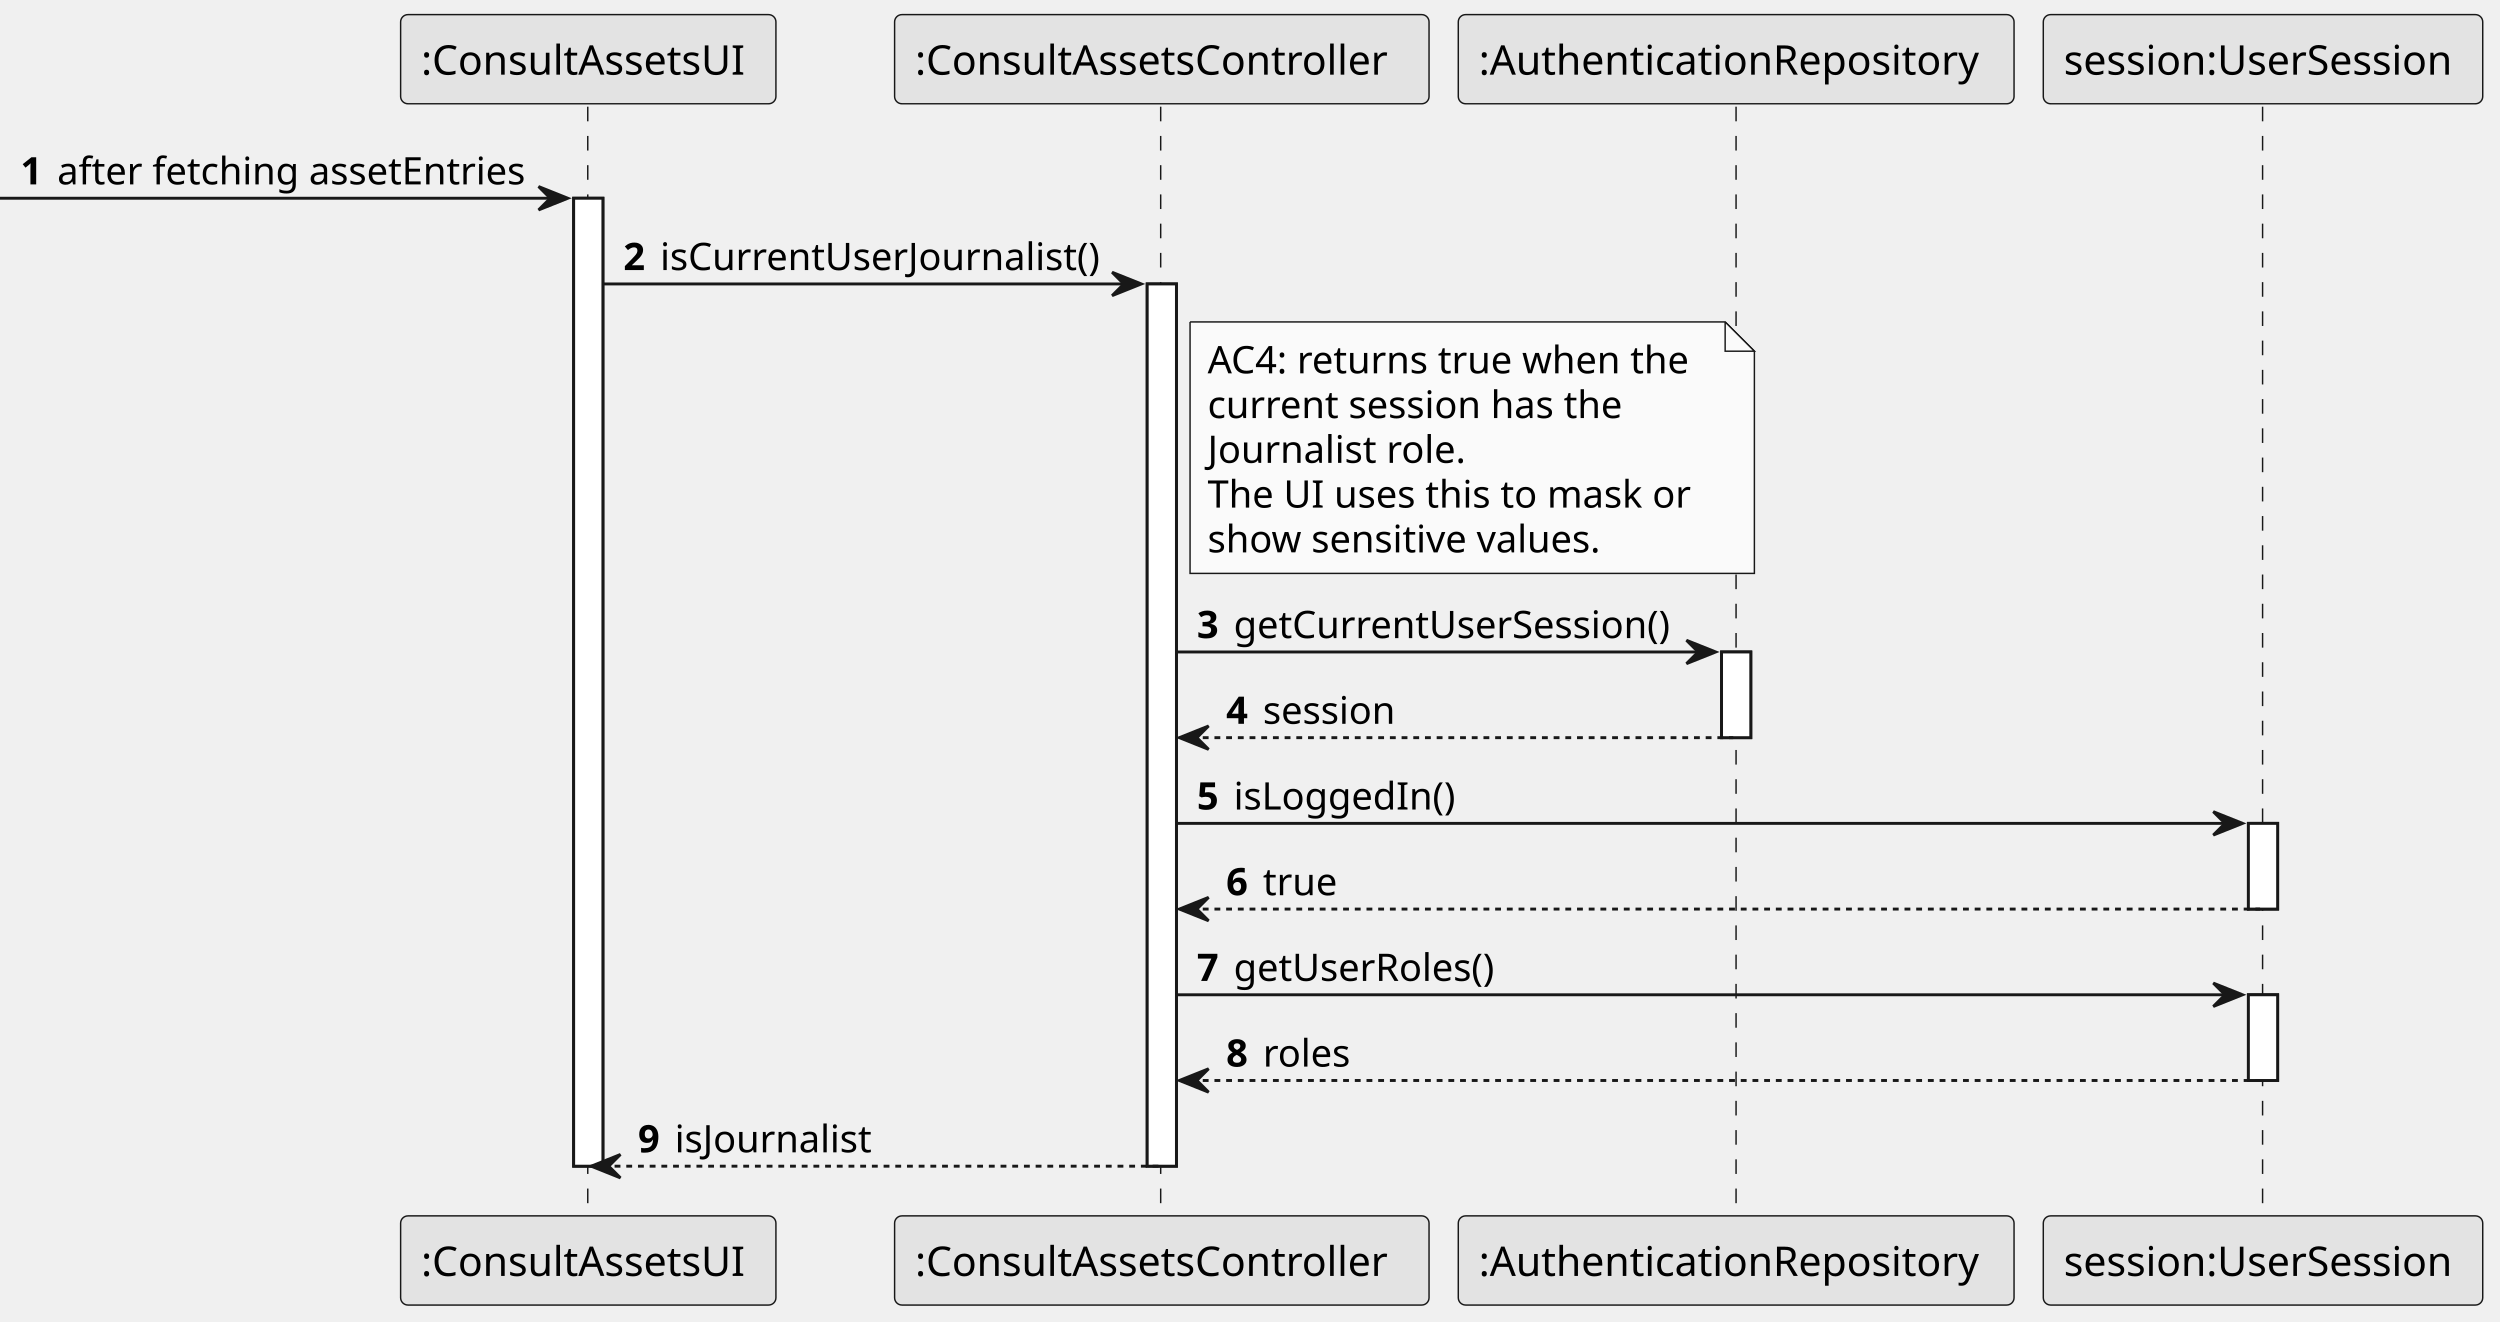
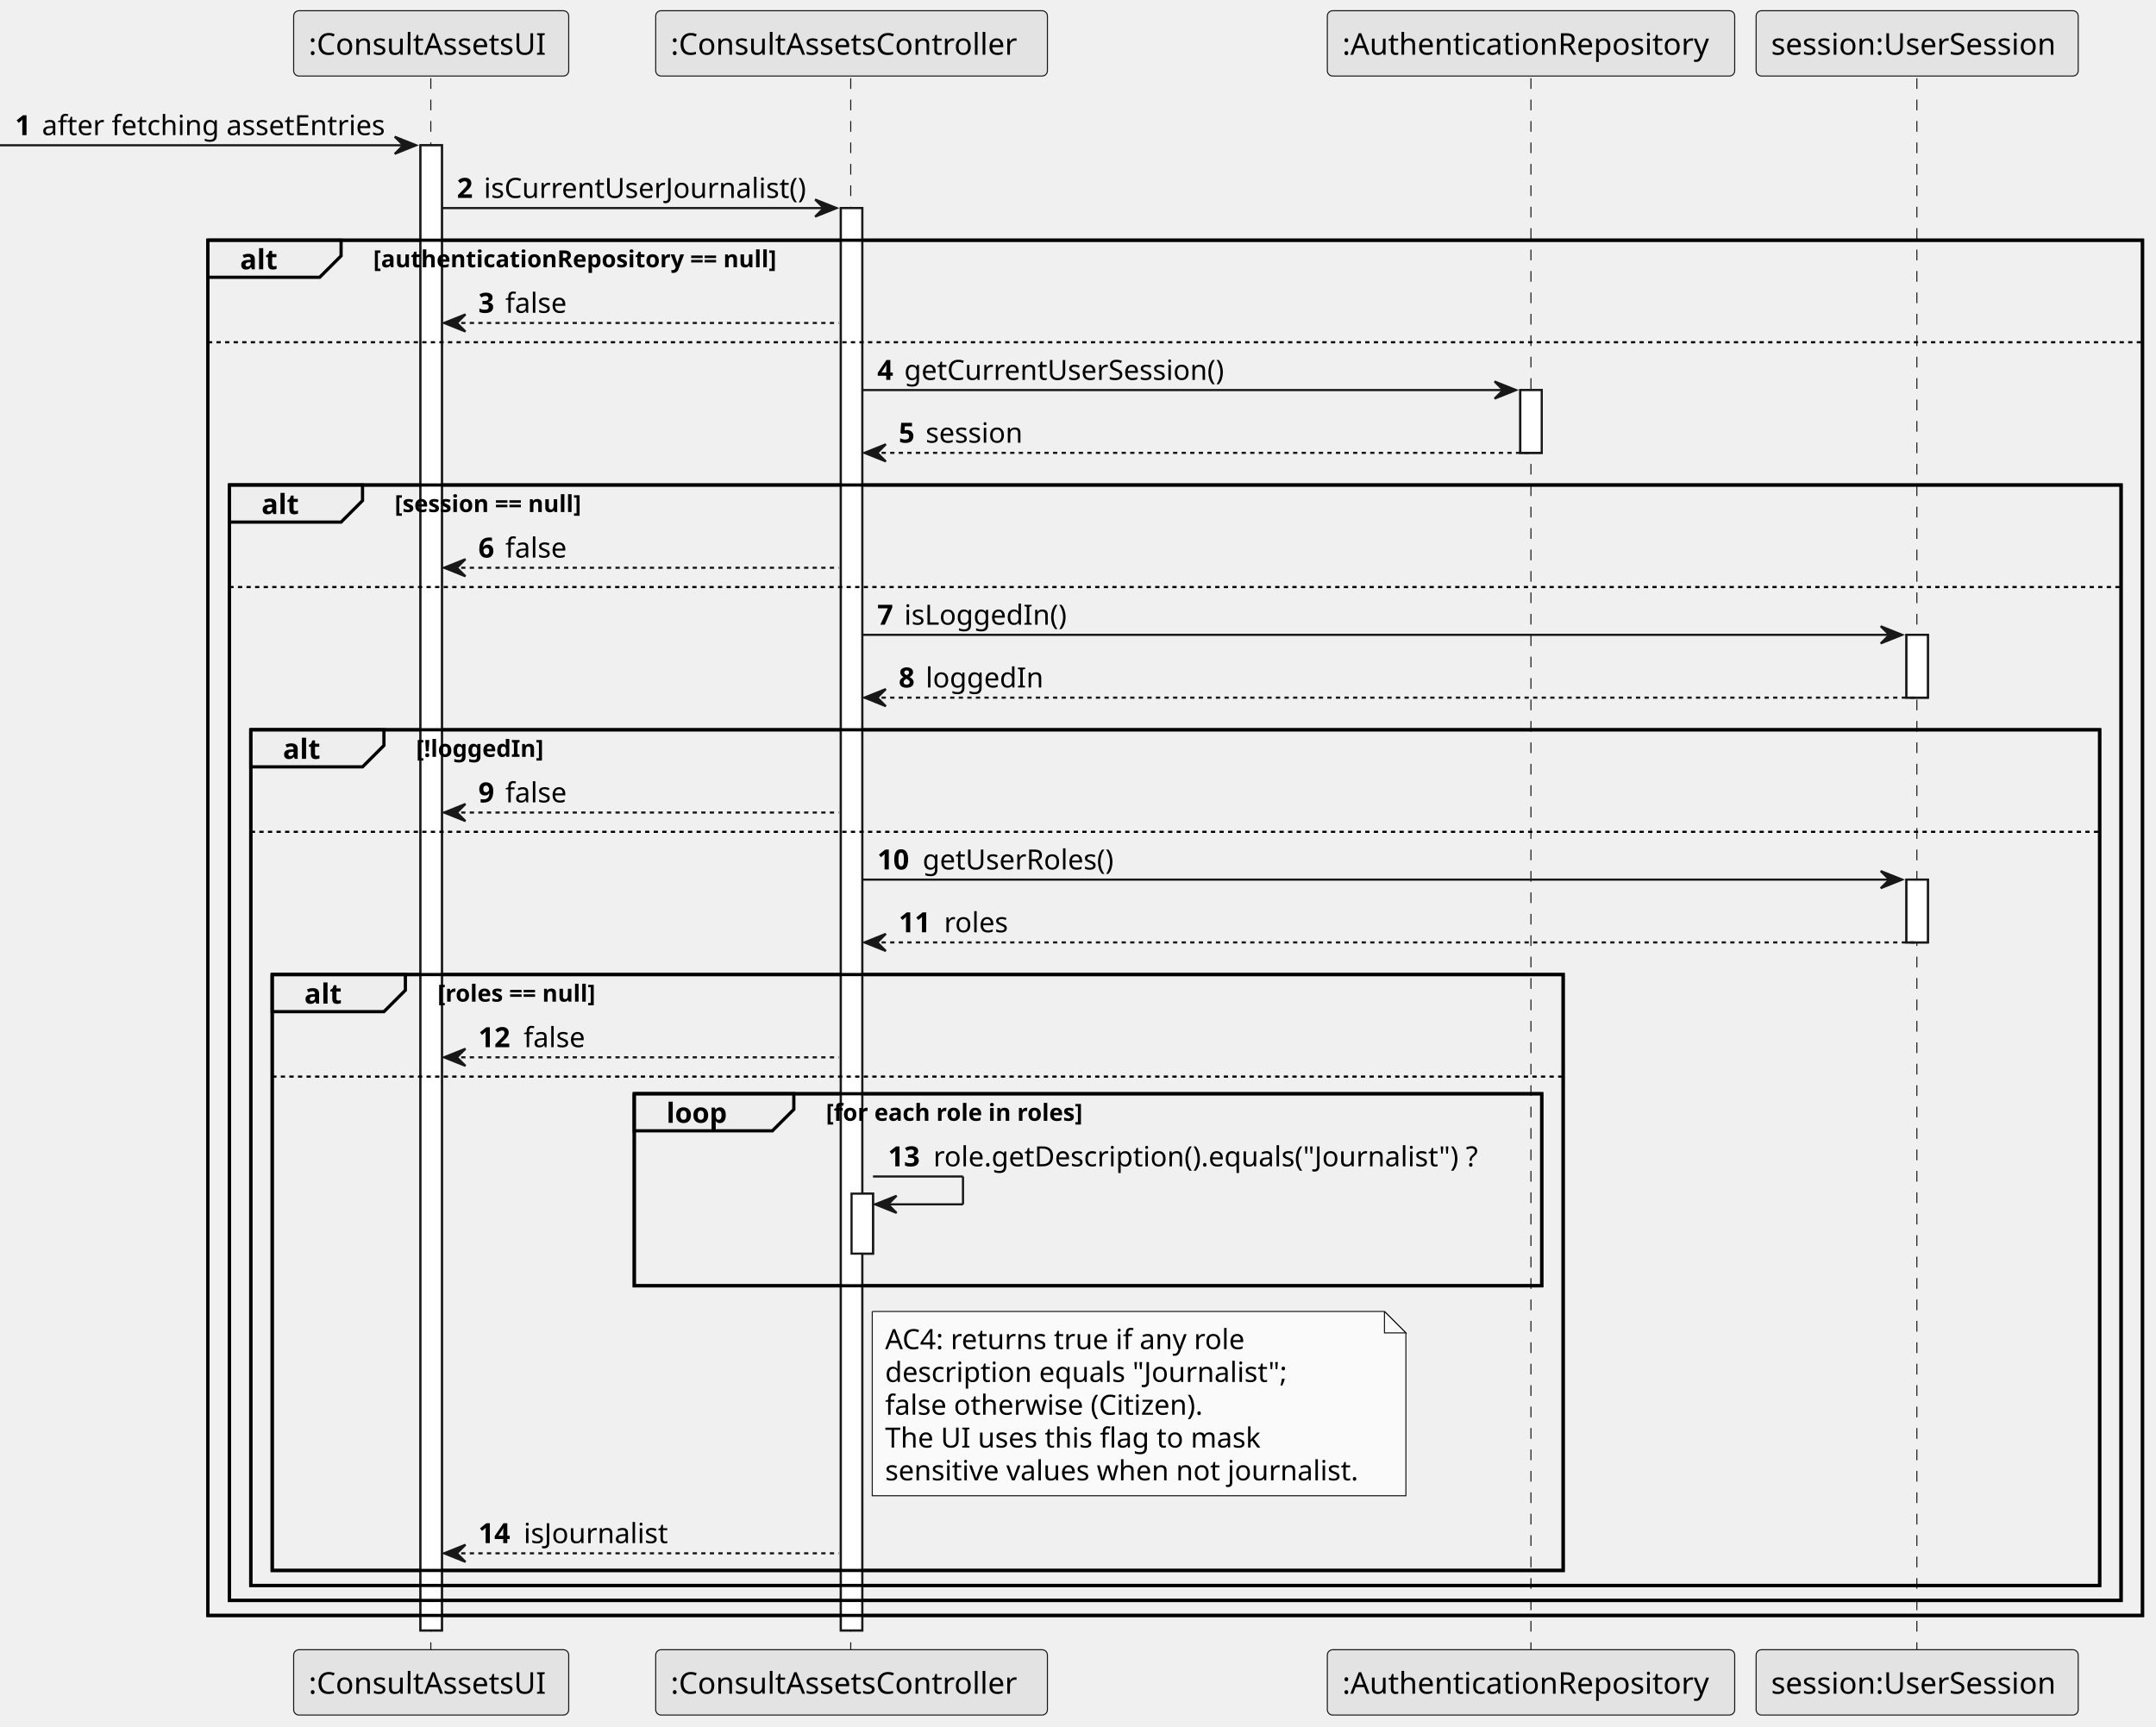
- <svg xmlns="http://www.w3.org/2000/svg" contentStyleType="text/css" data-diagram-type="SEQUENCE" height="452px" preserveAspectRatio="none" style="width:855px;height:452px;background:#FFFFFF;" version="1.1" viewBox="0 0 855 452" width="855px" zoomAndPan="magnify">
+ <svg xmlns="http://www.w3.org/2000/svg" contentStyleType="text/css" data-diagram-type="SEQUENCE" height="806px" preserveAspectRatio="none" style="width:1006px;height:806px;background:#FFFFFF;" version="1.1" viewBox="0 0 1006 806" width="1006px" zoomAndPan="magnify">
  <defs />
  <g>
    <g>
-       <rect fill="#FFFFFF" height="331.037" style="stroke:#181818;stroke-width:1;" width="10" x="196.19" y="67.799" />
-     </g>
-     <g>
-       <rect fill="#FFFFFF" height="301.727" style="stroke:#181818;stroke-width:1;" width="10" x="392.343" y="97.109" />
-     </g>
-     <g>
-       <rect fill="#FFFFFF" height="29.311" style="stroke:#181818;stroke-width:1;" width="10" x="588.769" y="222.973" />
-     </g>
-     <g>
-       <rect fill="#FFFFFF" height="29.311" style="stroke:#181818;stroke-width:1;" width="10" x="768.95" y="281.594" />
-     </g>
-     <g>
-       <rect fill="#FFFFFF" height="29.311" style="stroke:#181818;stroke-width:1;" width="10" x="768.95" y="340.215" />
-     </g>
+       <rect fill="#FFFFFF" height="693.143" style="stroke:#181818;stroke-width:1;" width="10" x="196.19" y="67.799" />
+     </g>
+     <g>
+       <rect fill="#FFFFFF" height="663.832" style="stroke:#181818;stroke-width:1;" width="10" x="392.343" y="97.109" />
+     </g>
+     <g>
+       <rect fill="#FFFFFF" height="28" style="stroke:#181818;stroke-width:1;" width="10" x="397.343" y="557.078" />
+     </g>
+     <g>
+       <rect fill="#FFFFFF" height="29.311" style="stroke:#181818;stroke-width:1;" width="10" x="709.38" y="182.041" />
+     </g>
+     <g>
+       <rect fill="#FFFFFF" height="29.311" style="stroke:#181818;stroke-width:1;" width="10" x="889.561" y="296.283" />
+     </g>
+     <g>
+       <rect fill="#FFFFFF" height="29.311" style="stroke:#181818;stroke-width:1;" width="10" x="889.561" y="410.525" />
+     </g>
+     <rect fill="none" height="641.832" style="stroke:#000000;stroke-width:1.5;" width="902.691" x="97.014" y="112.109" />
+     <rect fill="none" height="520.59" style="stroke:#000000;stroke-width:1.5;" width="882.691" x="107.014" y="226.352" />
+     <rect fill="none" height="399.348" style="stroke:#000000;stroke-width:1.5;" width="862.691" x="117.014" y="340.594" />
+     <rect fill="none" height="278.106" style="stroke:#000000;stroke-width:1.5;" width="602.366" x="127.014" y="454.836" />
+     <rect fill="none" height="89.621" style="stroke:#000000;stroke-width:1.5;" width="423.426" x="295.954" y="510.457" />
    <g class="participant-lifeline" data-entity-uid="part1" data-qualified-name="UI" id="part1-lifeline">
      <g>
-         <rect fill="#000000" fill-opacity="0" height="380.348" width="8" x="197.19" y="36.488" />
-         <line style="stroke:#181818;stroke-width:0.5;stroke-dasharray:5,5;" x1="201.014" x2="201.014" y1="36.488" y2="416.836" />
+         <rect fill="#000000" fill-opacity="0" height="734.453" width="8" x="197.19" y="36.488" />
+         <line style="stroke:#181818;stroke-width:0.5;stroke-dasharray:5,5;" x1="201.014" x2="201.014" y1="36.488" y2="770.941" />
      </g>
    </g>
    <g class="participant-lifeline" data-entity-uid="part2" data-qualified-name="CTRL" id="part2-lifeline">
      <g>
-         <rect fill="#000000" fill-opacity="0" height="380.348" width="8" x="393.343" y="36.488" />
-         <line style="stroke:#181818;stroke-width:0.5;stroke-dasharray:5,5;" x1="396.954" x2="396.954" y1="36.488" y2="416.836" />
+         <rect fill="#000000" fill-opacity="0" height="734.453" width="8" x="393.343" y="36.488" />
+         <line style="stroke:#181818;stroke-width:0.5;stroke-dasharray:5,5;" x1="396.954" x2="396.954" y1="36.488" y2="770.941" />
      </g>
    </g>
    <g class="participant-lifeline" data-entity-uid="part3" data-qualified-name="AUTH" id="part3-lifeline">
      <g>
-         <rect fill="#000000" fill-opacity="0" height="380.348" width="8" x="589.769" y="36.488" />
-         <line style="stroke:#181818;stroke-width:0.5;stroke-dasharray:5,5;" x1="593.733" x2="593.733" y1="36.488" y2="416.836" />
+         <rect fill="#000000" fill-opacity="0" height="734.453" width="8" x="710.38" y="36.488" />
+         <line style="stroke:#181818;stroke-width:0.5;stroke-dasharray:5,5;" x1="714.343" x2="714.343" y1="36.488" y2="770.941" />
      </g>
    </g>
    <g class="participant-lifeline" data-entity-uid="part4" data-qualified-name="SESS" id="part4-lifeline">
      <g>
-         <rect fill="#000000" fill-opacity="0" height="380.348" width="8" x="769.95" y="36.488" />
-         <line style="stroke:#181818;stroke-width:0.5;stroke-dasharray:5,5;" x1="773.806" x2="773.806" y1="36.488" y2="416.836" />
+         <rect fill="#000000" fill-opacity="0" height="734.453" width="8" x="890.561" y="36.488" />
+         <line style="stroke:#181818;stroke-width:0.5;stroke-dasharray:5,5;" x1="894.417" x2="894.417" y1="36.488" y2="770.941" />
      </g>
    </g>
    <g class="participant participant-head" data-entity-uid="part1" data-qualified-name="UI" id="part1-head">
      <rect fill="#E3E3E3" height="30.488" rx="2.5" ry="2.5" style="stroke:#181818;stroke-width:0.5;" width="128.352" x="137.014" y="5" />
      <text fill="#000000" font-family="sans-serif" font-size="14" lengthAdjust="spacing" textLength="114.352" x="144.014" y="25.535">:ConsultAssetsUI</text>
    </g>
    <g class="participant participant-tail" data-entity-uid="part1" data-qualified-name="UI" id="part1-tail">
-       <rect fill="#E3E3E3" height="30.488" rx="2.5" ry="2.5" style="stroke:#181818;stroke-width:0.5;" width="128.352" x="137.014" y="415.836" />
-       <text fill="#000000" font-family="sans-serif" font-size="14" lengthAdjust="spacing" textLength="114.352" x="144.014" y="436.371">:ConsultAssetsUI</text>
+       <rect fill="#E3E3E3" height="30.488" rx="2.5" ry="2.5" style="stroke:#181818;stroke-width:0.5;" width="128.352" x="137.014" y="769.941" />
+       <text fill="#000000" font-family="sans-serif" font-size="14" lengthAdjust="spacing" textLength="114.352" x="144.014" y="790.477">:ConsultAssetsUI</text>
    </g>
    <g class="participant participant-head" data-entity-uid="part2" data-qualified-name="CTRL" id="part2-head">
      <rect fill="#E3E3E3" height="30.488" rx="2.5" ry="2.5" style="stroke:#181818;stroke-width:0.5;" width="182.779" x="305.954" y="5" />
      <text fill="#000000" font-family="sans-serif" font-size="14" lengthAdjust="spacing" textLength="168.779" x="312.954" y="25.535">:ConsultAssetsController</text>
    </g>
    <g class="participant participant-tail" data-entity-uid="part2" data-qualified-name="CTRL" id="part2-tail">
-       <rect fill="#E3E3E3" height="30.488" rx="2.5" ry="2.5" style="stroke:#181818;stroke-width:0.5;" width="182.779" x="305.954" y="415.836" />
-       <text fill="#000000" font-family="sans-serif" font-size="14" lengthAdjust="spacing" textLength="168.779" x="312.954" y="436.371">:ConsultAssetsController</text>
+       <rect fill="#E3E3E3" height="30.488" rx="2.5" ry="2.5" style="stroke:#181818;stroke-width:0.5;" width="182.779" x="305.954" y="769.941" />
+       <text fill="#000000" font-family="sans-serif" font-size="14" lengthAdjust="spacing" textLength="168.779" x="312.954" y="790.477">:ConsultAssetsController</text>
    </g>
    <g class="participant participant-head" data-entity-uid="part3" data-qualified-name="AUTH" id="part3-head">
-       <rect fill="#E3E3E3" height="30.488" rx="2.5" ry="2.5" style="stroke:#181818;stroke-width:0.5;" width="190.073" x="498.733" y="5" />
-       <text fill="#000000" font-family="sans-serif" font-size="14" lengthAdjust="spacing" textLength="176.073" x="505.733" y="25.535">:AuthenticationRepository</text>
+       <rect fill="#E3E3E3" height="30.488" rx="2.5" ry="2.5" style="stroke:#181818;stroke-width:0.5;" width="190.073" x="619.343" y="5" />
+       <text fill="#000000" font-family="sans-serif" font-size="14" lengthAdjust="spacing" textLength="176.073" x="626.343" y="25.535">:AuthenticationRepository</text>
    </g>
    <g class="participant participant-tail" data-entity-uid="part3" data-qualified-name="AUTH" id="part3-tail">
-       <rect fill="#E3E3E3" height="30.488" rx="2.5" ry="2.5" style="stroke:#181818;stroke-width:0.5;" width="190.073" x="498.733" y="415.836" />
-       <text fill="#000000" font-family="sans-serif" font-size="14" lengthAdjust="spacing" textLength="176.073" x="505.733" y="436.371">:AuthenticationRepository</text>
+       <rect fill="#E3E3E3" height="30.488" rx="2.5" ry="2.5" style="stroke:#181818;stroke-width:0.5;" width="190.073" x="619.343" y="769.941" />
+       <text fill="#000000" font-family="sans-serif" font-size="14" lengthAdjust="spacing" textLength="176.073" x="626.343" y="790.477">:AuthenticationRepository</text>
    </g>
    <g class="participant participant-head" data-entity-uid="part4" data-qualified-name="SESS" id="part4-head">
-       <rect fill="#E3E3E3" height="30.488" rx="2.5" ry="2.5" style="stroke:#181818;stroke-width:0.5;" width="150.288" x="698.806" y="5" />
-       <text fill="#000000" font-family="sans-serif" font-size="14" lengthAdjust="spacing" textLength="136.288" x="705.806" y="25.535">session:UserSession</text>
+       <rect fill="#E3E3E3" height="30.488" rx="2.5" ry="2.5" style="stroke:#181818;stroke-width:0.5;" width="150.288" x="819.417" y="5" />
+       <text fill="#000000" font-family="sans-serif" font-size="14" lengthAdjust="spacing" textLength="136.288" x="826.417" y="25.535">session:UserSession</text>
    </g>
    <g class="participant participant-tail" data-entity-uid="part4" data-qualified-name="SESS" id="part4-tail">
-       <rect fill="#E3E3E3" height="30.488" rx="2.5" ry="2.5" style="stroke:#181818;stroke-width:0.5;" width="150.288" x="698.806" y="415.836" />
-       <text fill="#000000" font-family="sans-serif" font-size="14" lengthAdjust="spacing" textLength="136.288" x="705.806" y="436.371">session:UserSession</text>
-     </g>
-     <g>
-       <rect fill="#FFFFFF" height="331.037" style="stroke:#181818;stroke-width:1;" width="10" x="196.19" y="67.799" />
-     </g>
-     <g>
-       <rect fill="#FFFFFF" height="301.727" style="stroke:#181818;stroke-width:1;" width="10" x="392.343" y="97.109" />
-     </g>
-     <g>
-       <rect fill="#FFFFFF" height="29.311" style="stroke:#181818;stroke-width:1;" width="10" x="588.769" y="222.973" />
-     </g>
-     <g>
-       <rect fill="#FFFFFF" height="29.311" style="stroke:#181818;stroke-width:1;" width="10" x="768.95" y="281.594" />
-     </g>
-     <g>
-       <rect fill="#FFFFFF" height="29.311" style="stroke:#181818;stroke-width:1;" width="10" x="768.95" y="340.215" />
+       <rect fill="#E3E3E3" height="30.488" rx="2.5" ry="2.5" style="stroke:#181818;stroke-width:0.5;" width="150.288" x="819.417" y="769.941" />
+       <text fill="#000000" font-family="sans-serif" font-size="14" lengthAdjust="spacing" textLength="136.288" x="826.417" y="790.477">session:UserSession</text>
+     </g>
+     <g>
+       <rect fill="#FFFFFF" height="693.143" style="stroke:#181818;stroke-width:1;" width="10" x="196.19" y="67.799" />
+     </g>
+     <g>
+       <rect fill="#FFFFFF" height="663.832" style="stroke:#181818;stroke-width:1;" width="10" x="392.343" y="97.109" />
+     </g>
+     <g>
+       <rect fill="#FFFFFF" height="28" style="stroke:#181818;stroke-width:1;" width="10" x="397.343" y="557.078" />
+     </g>
+     <g>
+       <rect fill="#FFFFFF" height="29.311" style="stroke:#181818;stroke-width:1;" width="10" x="709.38" y="182.041" />
+     </g>
+     <g>
+       <rect fill="#FFFFFF" height="29.311" style="stroke:#181818;stroke-width:1;" width="10" x="889.561" y="296.283" />
+     </g>
+     <g>
+       <rect fill="#FFFFFF" height="29.311" style="stroke:#181818;stroke-width:1;" width="10" x="889.561" y="410.525" />
    </g>
    <g class="message" data-entity-1="part1" data-entity-2="part1" id="msg1">
      <polygon fill="#181818" points="184.19,63.799,194.19,67.799,184.19,71.799,188.19,67.799" style="stroke:#181818;stroke-width:1;" />
      <line style="stroke:#181818;stroke-width:1;" x1="0" x2="190.19" y1="67.799" y2="67.799" />
      <text fill="#000000" font-family="sans-serif" font-size="13" font-weight="bold" lengthAdjust="spacing" textLength="8.576" x="7" y="63.057">1</text>
      <text fill="#000000" font-family="sans-serif" font-size="13" lengthAdjust="spacing" textLength="164.614" x="19.576" y="63.057">after fetching assetEntries</text>
    </g>
    <g class="message" data-entity-1="part1" data-entity-2="part2" id="msg2">
      <polygon fill="#181818" points="380.343,93.109,390.343,97.109,380.343,101.109,384.343,97.109" style="stroke:#181818;stroke-width:1;" />
      <line style="stroke:#181818;stroke-width:1;" x1="206.19" x2="386.343" y1="97.109" y2="97.109" />
      <text fill="#000000" font-family="sans-serif" font-size="13" font-weight="bold" lengthAdjust="spacing" textLength="8.576" x="213.19" y="92.367">2</text>
      <text fill="#000000" font-family="sans-serif" font-size="13" lengthAdjust="spacing" textLength="154.578" x="225.765" y="92.367">isCurrentUserJournalist()</text>
    </g>
-     <path d="M407,110.109 L407,196.109 L600,196.109 L600,120.109 L590,110.109 L407,110.109" fill="#FAFAFA" style="stroke:#181818;stroke-width:0.5;" />
-     <path d="M590,110.109 L590,120.109 L600,120.109 L590,110.109" fill="#FAFAFA" style="stroke:#181818;stroke-width:0.5;" />
-     <text fill="#000000" font-family="sans-serif" font-size="13" lengthAdjust="spacing" textLength="171.317" x="413" y="127.678">AC4: returns true when the</text>
-     <text fill="#000000" font-family="sans-serif" font-size="13" lengthAdjust="spacing" textLength="146.859" x="413" y="142.988">current session has the</text>
-     <text fill="#000000" font-family="sans-serif" font-size="13" lengthAdjust="spacing" textLength="92.2" x="413" y="158.299">Journalist role.</text>
-     <text fill="#000000" font-family="sans-serif" font-size="13" lengthAdjust="spacing" textLength="172.536" x="413" y="173.609">The UI uses this to mask or</text>
-     <text fill="#000000" font-family="sans-serif" font-size="13" lengthAdjust="spacing" textLength="139.553" x="413" y="188.92">show sensitive values.</text>
-     <g class="message" data-entity-1="part2" data-entity-2="part3" id="msg3">
-       <polygon fill="#181818" points="576.769,218.973,586.769,222.973,576.769,226.973,580.769,222.973" style="stroke:#181818;stroke-width:1;" />
-       <line style="stroke:#181818;stroke-width:1;" x1="402.343" x2="582.769" y1="222.973" y2="222.973" />
-       <text fill="#000000" font-family="sans-serif" font-size="13" font-weight="bold" lengthAdjust="spacing" textLength="8.576" x="409.343" y="218.231">3</text>
-       <text fill="#000000" font-family="sans-serif" font-size="13" lengthAdjust="spacing" textLength="152.045" x="421.919" y="218.231">getCurrentUserSession()</text>
-     </g>
-     <g class="message" data-entity-1="part3" data-entity-2="part2" id="msg4">
-       <polygon fill="#181818" points="413.343,248.283,403.343,252.283,413.343,256.283,409.343,252.283" style="stroke:#181818;stroke-width:1;" />
-       <line style="stroke:#181818;stroke-width:1;stroke-dasharray:2,2;" x1="407.343" x2="592.769" y1="252.283" y2="252.283" />
-       <text fill="#000000" font-family="sans-serif" font-size="13" font-weight="bold" lengthAdjust="spacing" textLength="8.576" x="419.343" y="247.541">4</text>
-       <text fill="#000000" font-family="sans-serif" font-size="13" lengthAdjust="spacing" textLength="46.935" x="431.919" y="247.541">session</text>
-     </g>
-     <g class="message" data-entity-1="part2" data-entity-2="part4" id="msg5">
-       <polygon fill="#181818" points="756.95,277.594,766.95,281.594,756.95,285.594,760.95,281.594" style="stroke:#181818;stroke-width:1;" />
-       <line style="stroke:#181818;stroke-width:1;" x1="402.343" x2="762.95" y1="281.594" y2="281.594" />
-       <text fill="#000000" font-family="sans-serif" font-size="13" font-weight="bold" lengthAdjust="spacing" textLength="8.576" x="409.343" y="276.852">5</text>
-       <text fill="#000000" font-family="sans-serif" font-size="13" lengthAdjust="spacing" textLength="77.207" x="421.919" y="276.852">isLoggedIn()</text>
-     </g>
-     <g class="message" data-entity-1="part4" data-entity-2="part2" id="msg6">
-       <polygon fill="#181818" points="413.343,306.904,403.343,310.904,413.343,314.904,409.343,310.904" style="stroke:#181818;stroke-width:1;" />
-       <line style="stroke:#181818;stroke-width:1;stroke-dasharray:2,2;" x1="407.343" x2="772.95" y1="310.904" y2="310.904" />
-       <text fill="#000000" font-family="sans-serif" font-size="13" font-weight="bold" lengthAdjust="spacing" textLength="8.576" x="419.343" y="306.162">6</text>
-       <text fill="#000000" font-family="sans-serif" font-size="13" lengthAdjust="spacing" textLength="25.492" x="431.919" y="306.162">true</text>
-     </g>
+     <path d="M97.014,112.109 L159.152,112.109 L159.152,119.42 L149.152,129.42 L97.014,129.42 L97.014,112.109" fill="#EEEEEE" style="stroke:#000000;stroke-width:1.5;" />
+     <rect fill="none" height="641.832" style="stroke:#000000;stroke-width:1.5;" width="902.691" x="97.014" y="112.109" />
+     <text fill="#000000" font-family="sans-serif" font-size="13" font-weight="bold" lengthAdjust="spacing" textLength="17.139" x="112.014" y="125.678">alt</text>
+     <text fill="#000000" font-family="sans-serif" font-size="11" font-weight="bold" lengthAdjust="spacing" textLength="197.232" x="174.152" y="124.744">[authenticationRepository == null]</text>
+     <g class="message" data-entity-1="part2" data-entity-2="part1" id="msg3">
+       <polygon fill="#181818" points="217.19,146.731,207.19,150.731,217.19,154.731,213.19,150.731" style="stroke:#181818;stroke-width:1;" />
+       <line style="stroke:#181818;stroke-width:1;stroke-dasharray:2,2;" x1="211.19" x2="391.343" y1="150.731" y2="150.731" />
+       <text fill="#000000" font-family="sans-serif" font-size="13" font-weight="bold" lengthAdjust="spacing" textLength="8.576" x="223.19" y="145.988">3</text>
+       <text fill="#000000" font-family="sans-serif" font-size="13" lengthAdjust="spacing" textLength="29.586" x="235.765" y="145.988">false</text>
+     </g>
+     <line style="stroke:#000000;stroke-width:1;stroke-dasharray:2,2;" x1="97.014" x2="999.705" y1="159.731" y2="159.731" />
+     <g class="message" data-entity-1="part2" data-entity-2="part3" id="msg4">
+       <polygon fill="#181818" points="697.38,178.041,707.38,182.041,697.38,186.041,701.38,182.041" style="stroke:#181818;stroke-width:1;" />
+       <line style="stroke:#181818;stroke-width:1;" x1="402.343" x2="703.38" y1="182.041" y2="182.041" />
+       <text fill="#000000" font-family="sans-serif" font-size="13" font-weight="bold" lengthAdjust="spacing" textLength="8.576" x="409.343" y="177.299">4</text>
+       <text fill="#000000" font-family="sans-serif" font-size="13" lengthAdjust="spacing" textLength="152.045" x="421.919" y="177.299">getCurrentUserSession()</text>
+     </g>
+     <g class="message" data-entity-1="part3" data-entity-2="part2" id="msg5">
+       <polygon fill="#181818" points="413.343,207.352,403.343,211.352,413.343,215.352,409.343,211.352" style="stroke:#181818;stroke-width:1;" />
+       <line style="stroke:#181818;stroke-width:1;stroke-dasharray:2,2;" x1="407.343" x2="713.38" y1="211.352" y2="211.352" />
+       <text fill="#000000" font-family="sans-serif" font-size="13" font-weight="bold" lengthAdjust="spacing" textLength="8.576" x="419.343" y="206.609">5</text>
+       <text fill="#000000" font-family="sans-serif" font-size="13" lengthAdjust="spacing" textLength="46.935" x="431.919" y="206.609">session</text>
+     </g>
+     <path d="M107.014,226.352 L169.152,226.352 L169.152,233.662 L159.152,243.662 L107.014,243.662 L107.014,226.352" fill="#EEEEEE" style="stroke:#000000;stroke-width:1.5;" />
+     <rect fill="none" height="520.59" style="stroke:#000000;stroke-width:1.5;" width="882.691" x="107.014" y="226.352" />
+     <text fill="#000000" font-family="sans-serif" font-size="13" font-weight="bold" lengthAdjust="spacing" textLength="17.139" x="122.014" y="239.92">alt</text>
+     <text fill="#000000" font-family="sans-serif" font-size="11" font-weight="bold" lengthAdjust="spacing" textLength="97.437" x="184.152" y="238.986">[session == null]</text>
+     <g class="message" data-entity-1="part2" data-entity-2="part1" id="msg6">
+       <polygon fill="#181818" points="217.19,260.973,207.19,264.973,217.19,268.973,213.19,264.973" style="stroke:#181818;stroke-width:1;" />
+       <line style="stroke:#181818;stroke-width:1;stroke-dasharray:2,2;" x1="211.19" x2="391.343" y1="264.973" y2="264.973" />
+       <text fill="#000000" font-family="sans-serif" font-size="13" font-weight="bold" lengthAdjust="spacing" textLength="8.576" x="223.19" y="260.231">6</text>
+       <text fill="#000000" font-family="sans-serif" font-size="13" lengthAdjust="spacing" textLength="29.586" x="235.765" y="260.231">false</text>
+     </g>
+     <line style="stroke:#000000;stroke-width:1;stroke-dasharray:2,2;" x1="107.014" x2="989.705" y1="273.973" y2="273.973" />
    <g class="message" data-entity-1="part2" data-entity-2="part4" id="msg7">
-       <polygon fill="#181818" points="756.95,336.215,766.95,340.215,756.95,344.215,760.95,340.215" style="stroke:#181818;stroke-width:1;" />
-       <line style="stroke:#181818;stroke-width:1;" x1="402.343" x2="762.95" y1="340.215" y2="340.215" />
-       <text fill="#000000" font-family="sans-serif" font-size="13" font-weight="bold" lengthAdjust="spacing" textLength="8.576" x="409.343" y="335.473">7</text>
-       <text fill="#000000" font-family="sans-serif" font-size="13" lengthAdjust="spacing" textLength="90.695" x="421.919" y="335.473">getUserRoles()</text>
+       <polygon fill="#181818" points="877.561,292.283,887.561,296.283,877.561,300.283,881.561,296.283" style="stroke:#181818;stroke-width:1;" />
+       <line style="stroke:#181818;stroke-width:1;" x1="402.343" x2="883.561" y1="296.283" y2="296.283" />
+       <text fill="#000000" font-family="sans-serif" font-size="13" font-weight="bold" lengthAdjust="spacing" textLength="8.576" x="409.343" y="291.541">7</text>
+       <text fill="#000000" font-family="sans-serif" font-size="13" lengthAdjust="spacing" textLength="77.207" x="421.919" y="291.541">isLoggedIn()</text>
    </g>
    <g class="message" data-entity-1="part4" data-entity-2="part2" id="msg8">
-       <polygon fill="#181818" points="413.343,365.525,403.343,369.525,413.343,373.525,409.343,369.525" style="stroke:#181818;stroke-width:1;" />
-       <line style="stroke:#181818;stroke-width:1;stroke-dasharray:2,2;" x1="407.343" x2="772.95" y1="369.525" y2="369.525" />
-       <text fill="#000000" font-family="sans-serif" font-size="13" font-weight="bold" lengthAdjust="spacing" textLength="8.576" x="419.343" y="364.783">8</text>
-       <text fill="#000000" font-family="sans-serif" font-size="13" lengthAdjust="spacing" textLength="30.932" x="431.919" y="364.783">roles</text>
-     </g>
+       <polygon fill="#181818" points="413.343,321.594,403.343,325.594,413.343,329.594,409.343,325.594" style="stroke:#181818;stroke-width:1;" />
+       <line style="stroke:#181818;stroke-width:1;stroke-dasharray:2,2;" x1="407.343" x2="893.561" y1="325.594" y2="325.594" />
+       <text fill="#000000" font-family="sans-serif" font-size="13" font-weight="bold" lengthAdjust="spacing" textLength="8.576" x="419.343" y="320.852">8</text>
+       <text fill="#000000" font-family="sans-serif" font-size="13" lengthAdjust="spacing" textLength="55.193" x="431.919" y="320.852">loggedIn</text>
+     </g>
+     <path d="M117.014,340.594 L179.152,340.594 L179.152,347.904 L169.152,357.904 L117.014,357.904 L117.014,340.594" fill="#EEEEEE" style="stroke:#000000;stroke-width:1.5;" />
+     <rect fill="none" height="399.348" style="stroke:#000000;stroke-width:1.5;" width="862.691" x="117.014" y="340.594" />
+     <text fill="#000000" font-family="sans-serif" font-size="13" font-weight="bold" lengthAdjust="spacing" textLength="17.139" x="132.014" y="354.162">alt</text>
+     <text fill="#000000" font-family="sans-serif" font-size="11" font-weight="bold" lengthAdjust="spacing" textLength="61.322" x="194.152" y="353.228">[!loggedIn]</text>
    <g class="message" data-entity-1="part2" data-entity-2="part1" id="msg9">
-       <polygon fill="#181818" points="212.19,394.836,202.19,398.836,212.19,402.836,208.19,398.836" style="stroke:#181818;stroke-width:1;" />
-       <line style="stroke:#181818;stroke-width:1;stroke-dasharray:2,2;" x1="206.19" x2="396.343" y1="398.836" y2="398.836" />
-       <text fill="#000000" font-family="sans-serif" font-size="13" font-weight="bold" lengthAdjust="spacing" textLength="8.576" x="218.19" y="394.094">9</text>
-       <text fill="#000000" font-family="sans-serif" font-size="13" lengthAdjust="spacing" textLength="70.053" x="230.765" y="394.094">isJournalist</text>
+       <polygon fill="#181818" points="217.19,375.215,207.19,379.215,217.19,383.215,213.19,379.215" style="stroke:#181818;stroke-width:1;" />
+       <line style="stroke:#181818;stroke-width:1;stroke-dasharray:2,2;" x1="211.19" x2="391.343" y1="379.215" y2="379.215" />
+       <text fill="#000000" font-family="sans-serif" font-size="13" font-weight="bold" lengthAdjust="spacing" textLength="8.576" x="223.19" y="374.473">9</text>
+       <text fill="#000000" font-family="sans-serif" font-size="13" lengthAdjust="spacing" textLength="29.586" x="235.765" y="374.473">false</text>
+     </g>
+     <line style="stroke:#000000;stroke-width:1;stroke-dasharray:2,2;" x1="117.014" x2="979.705" y1="388.215" y2="388.215" />
+     <g class="message" data-entity-1="part2" data-entity-2="part4" id="msg10">
+       <polygon fill="#181818" points="877.561,406.525,887.561,410.525,877.561,414.525,881.561,410.525" style="stroke:#181818;stroke-width:1;" />
+       <line style="stroke:#181818;stroke-width:1;" x1="402.343" x2="883.561" y1="410.525" y2="410.525" />
+       <text fill="#000000" font-family="sans-serif" font-size="13" font-weight="bold" lengthAdjust="spacing" textLength="17.151" x="409.343" y="405.783">10</text>
+       <text fill="#000000" font-family="sans-serif" font-size="13" lengthAdjust="spacing" textLength="90.695" x="430.495" y="405.783">getUserRoles()</text>
+     </g>
+     <g class="message" data-entity-1="part4" data-entity-2="part2" id="msg11">
+       <polygon fill="#181818" points="413.343,435.836,403.343,439.836,413.343,443.836,409.343,439.836" style="stroke:#181818;stroke-width:1;" />
+       <line style="stroke:#181818;stroke-width:1;stroke-dasharray:2,2;" x1="407.343" x2="893.561" y1="439.836" y2="439.836" />
+       <text fill="#000000" font-family="sans-serif" font-size="13" font-weight="bold" lengthAdjust="spacing" textLength="17.151" x="419.343" y="435.094">11</text>
+       <text fill="#000000" font-family="sans-serif" font-size="13" lengthAdjust="spacing" textLength="30.932" x="440.495" y="435.094">roles</text>
+     </g>
+     <path d="M127.014,454.836 L189.152,454.836 L189.152,462.147 L179.152,472.147 L127.014,472.147 L127.014,454.836" fill="#EEEEEE" style="stroke:#000000;stroke-width:1.5;" />
+     <rect fill="none" height="278.106" style="stroke:#000000;stroke-width:1.5;" width="602.366" x="127.014" y="454.836" />
+     <text fill="#000000" font-family="sans-serif" font-size="13" font-weight="bold" lengthAdjust="spacing" textLength="17.139" x="142.014" y="468.404">alt</text>
+     <text fill="#000000" font-family="sans-serif" font-size="11" font-weight="bold" lengthAdjust="spacing" textLength="82.774" x="204.152" y="467.471">[roles == null]</text>
+     <g class="message" data-entity-1="part2" data-entity-2="part1" id="msg12">
+       <polygon fill="#181818" points="217.19,489.457,207.19,493.457,217.19,497.457,213.19,493.457" style="stroke:#181818;stroke-width:1;" />
+       <line style="stroke:#181818;stroke-width:1;stroke-dasharray:2,2;" x1="211.19" x2="391.343" y1="493.457" y2="493.457" />
+       <text fill="#000000" font-family="sans-serif" font-size="13" font-weight="bold" lengthAdjust="spacing" textLength="17.151" x="223.19" y="488.715">12</text>
+       <text fill="#000000" font-family="sans-serif" font-size="13" lengthAdjust="spacing" textLength="29.586" x="244.341" y="488.715">false</text>
+     </g>
+     <line style="stroke:#000000;stroke-width:1;stroke-dasharray:2,2;" x1="127.014" x2="729.38" y1="502.457" y2="502.457" />
+     <path d="M295.954,510.457 L370.4,510.457 L370.4,517.768 L360.4,527.768 L295.954,527.768 L295.954,510.457" fill="#EEEEEE" style="stroke:#000000;stroke-width:1.5;" />
+     <rect fill="none" height="89.621" style="stroke:#000000;stroke-width:1.5;" width="423.426" x="295.954" y="510.457" />
+     <text fill="#000000" font-family="sans-serif" font-size="13" font-weight="bold" lengthAdjust="spacing" textLength="29.447" x="310.954" y="524.025">loop</text>
+     <text fill="#000000" font-family="sans-serif" font-size="11" font-weight="bold" lengthAdjust="spacing" textLength="126.35" x="385.4" y="523.092">[for each role in roles]</text>
+     <g class="message" data-entity-1="part2" data-entity-2="part2" id="msg13">
+       <line style="stroke:#181818;stroke-width:1;" x1="407.343" x2="449.343" y1="549.078" y2="549.078" />
+       <line style="stroke:#181818;stroke-width:1;" x1="449.343" x2="449.343" y1="549.078" y2="562.078" />
+       <line style="stroke:#181818;stroke-width:1;" x1="408.343" x2="449.343" y1="562.078" y2="562.078" />
+       <polygon fill="#181818" points="418.343,558.078,408.343,562.078,418.343,566.078,414.343,562.078" style="stroke:#181818;stroke-width:1;" />
+       <text fill="#000000" font-family="sans-serif" font-size="13" font-weight="bold" lengthAdjust="spacing" textLength="17.151" x="414.343" y="544.336">13</text>
+       <text fill="#000000" font-family="sans-serif" font-size="13" lengthAdjust="spacing" textLength="261.885" x="435.495" y="544.336">role.getDescription().equals("Journalist") ?</text>
+     </g>
+     <path d="M407,612.078 L407,698.078 L656,698.078 L656,622.078 L646,612.078 L407,612.078" fill="#FAFAFA" style="stroke:#181818;stroke-width:0.5;" />
+     <path d="M646,612.078 L646,622.078 L656,622.078 L646,612.078" fill="#FAFAFA" style="stroke:#181818;stroke-width:0.5;" />
+     <text fill="#000000" font-family="sans-serif" font-size="13" lengthAdjust="spacing" textLength="176.744" x="413" y="629.646">AC4: returns true if any role</text>
+     <text fill="#000000" font-family="sans-serif" font-size="13" lengthAdjust="spacing" textLength="193.419" x="413" y="644.957">description equals "Journalist";</text>
+     <text fill="#000000" font-family="sans-serif" font-size="13" lengthAdjust="spacing" textLength="155.638" x="413" y="660.268">false otherwise (Citizen).</text>
+     <text fill="#000000" font-family="sans-serif" font-size="13" lengthAdjust="spacing" textLength="183.054" x="413" y="675.578">The UI uses this flag to mask</text>
+     <text fill="#000000" font-family="sans-serif" font-size="13" lengthAdjust="spacing" textLength="228.973" x="413" y="690.889">sensitive values when not journalist.</text>
+     <g class="message" data-entity-1="part2" data-entity-2="part1" id="msg14">
+       <polygon fill="#181818" points="217.19,720.941,207.19,724.941,217.19,728.941,213.19,724.941" style="stroke:#181818;stroke-width:1;" />
+       <line style="stroke:#181818;stroke-width:1;stroke-dasharray:2,2;" x1="211.19" x2="391.343" y1="724.941" y2="724.941" />
+       <text fill="#000000" font-family="sans-serif" font-size="13" font-weight="bold" lengthAdjust="spacing" textLength="17.151" x="223.19" y="720.199">14</text>
+       <text fill="#000000" font-family="sans-serif" font-size="13" lengthAdjust="spacing" textLength="70.053" x="244.341" y="720.199">isJournalist</text>
    </g>
  </g>
</svg>
